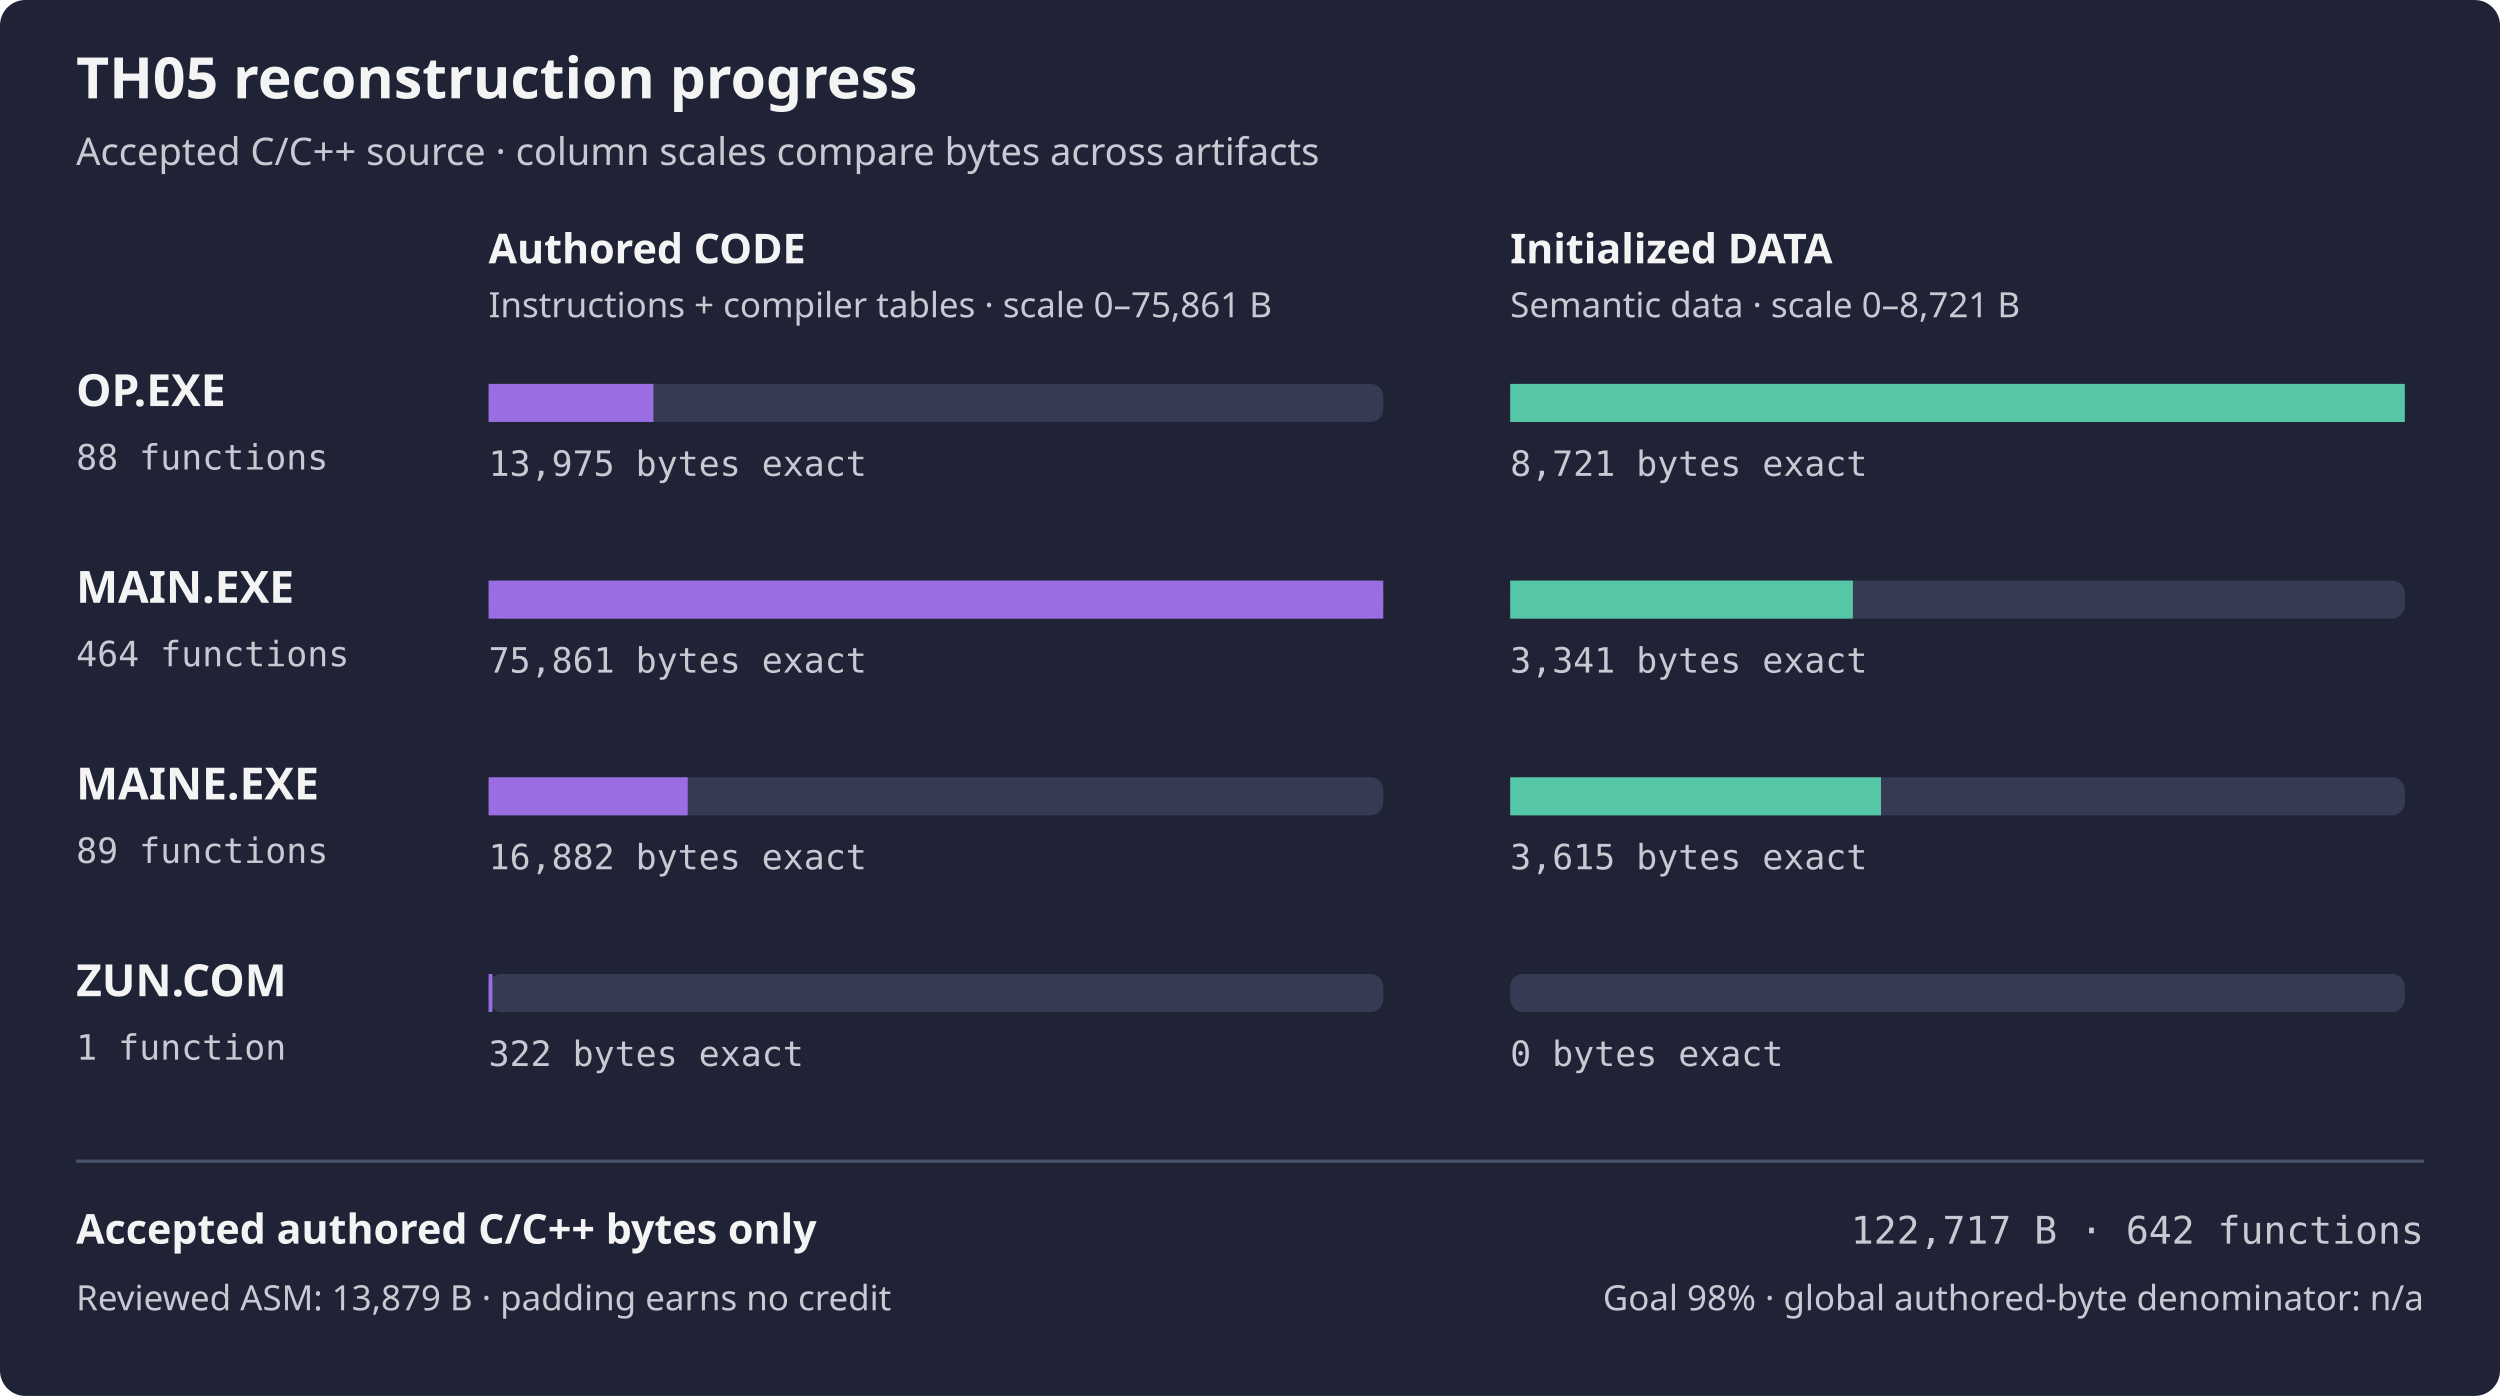
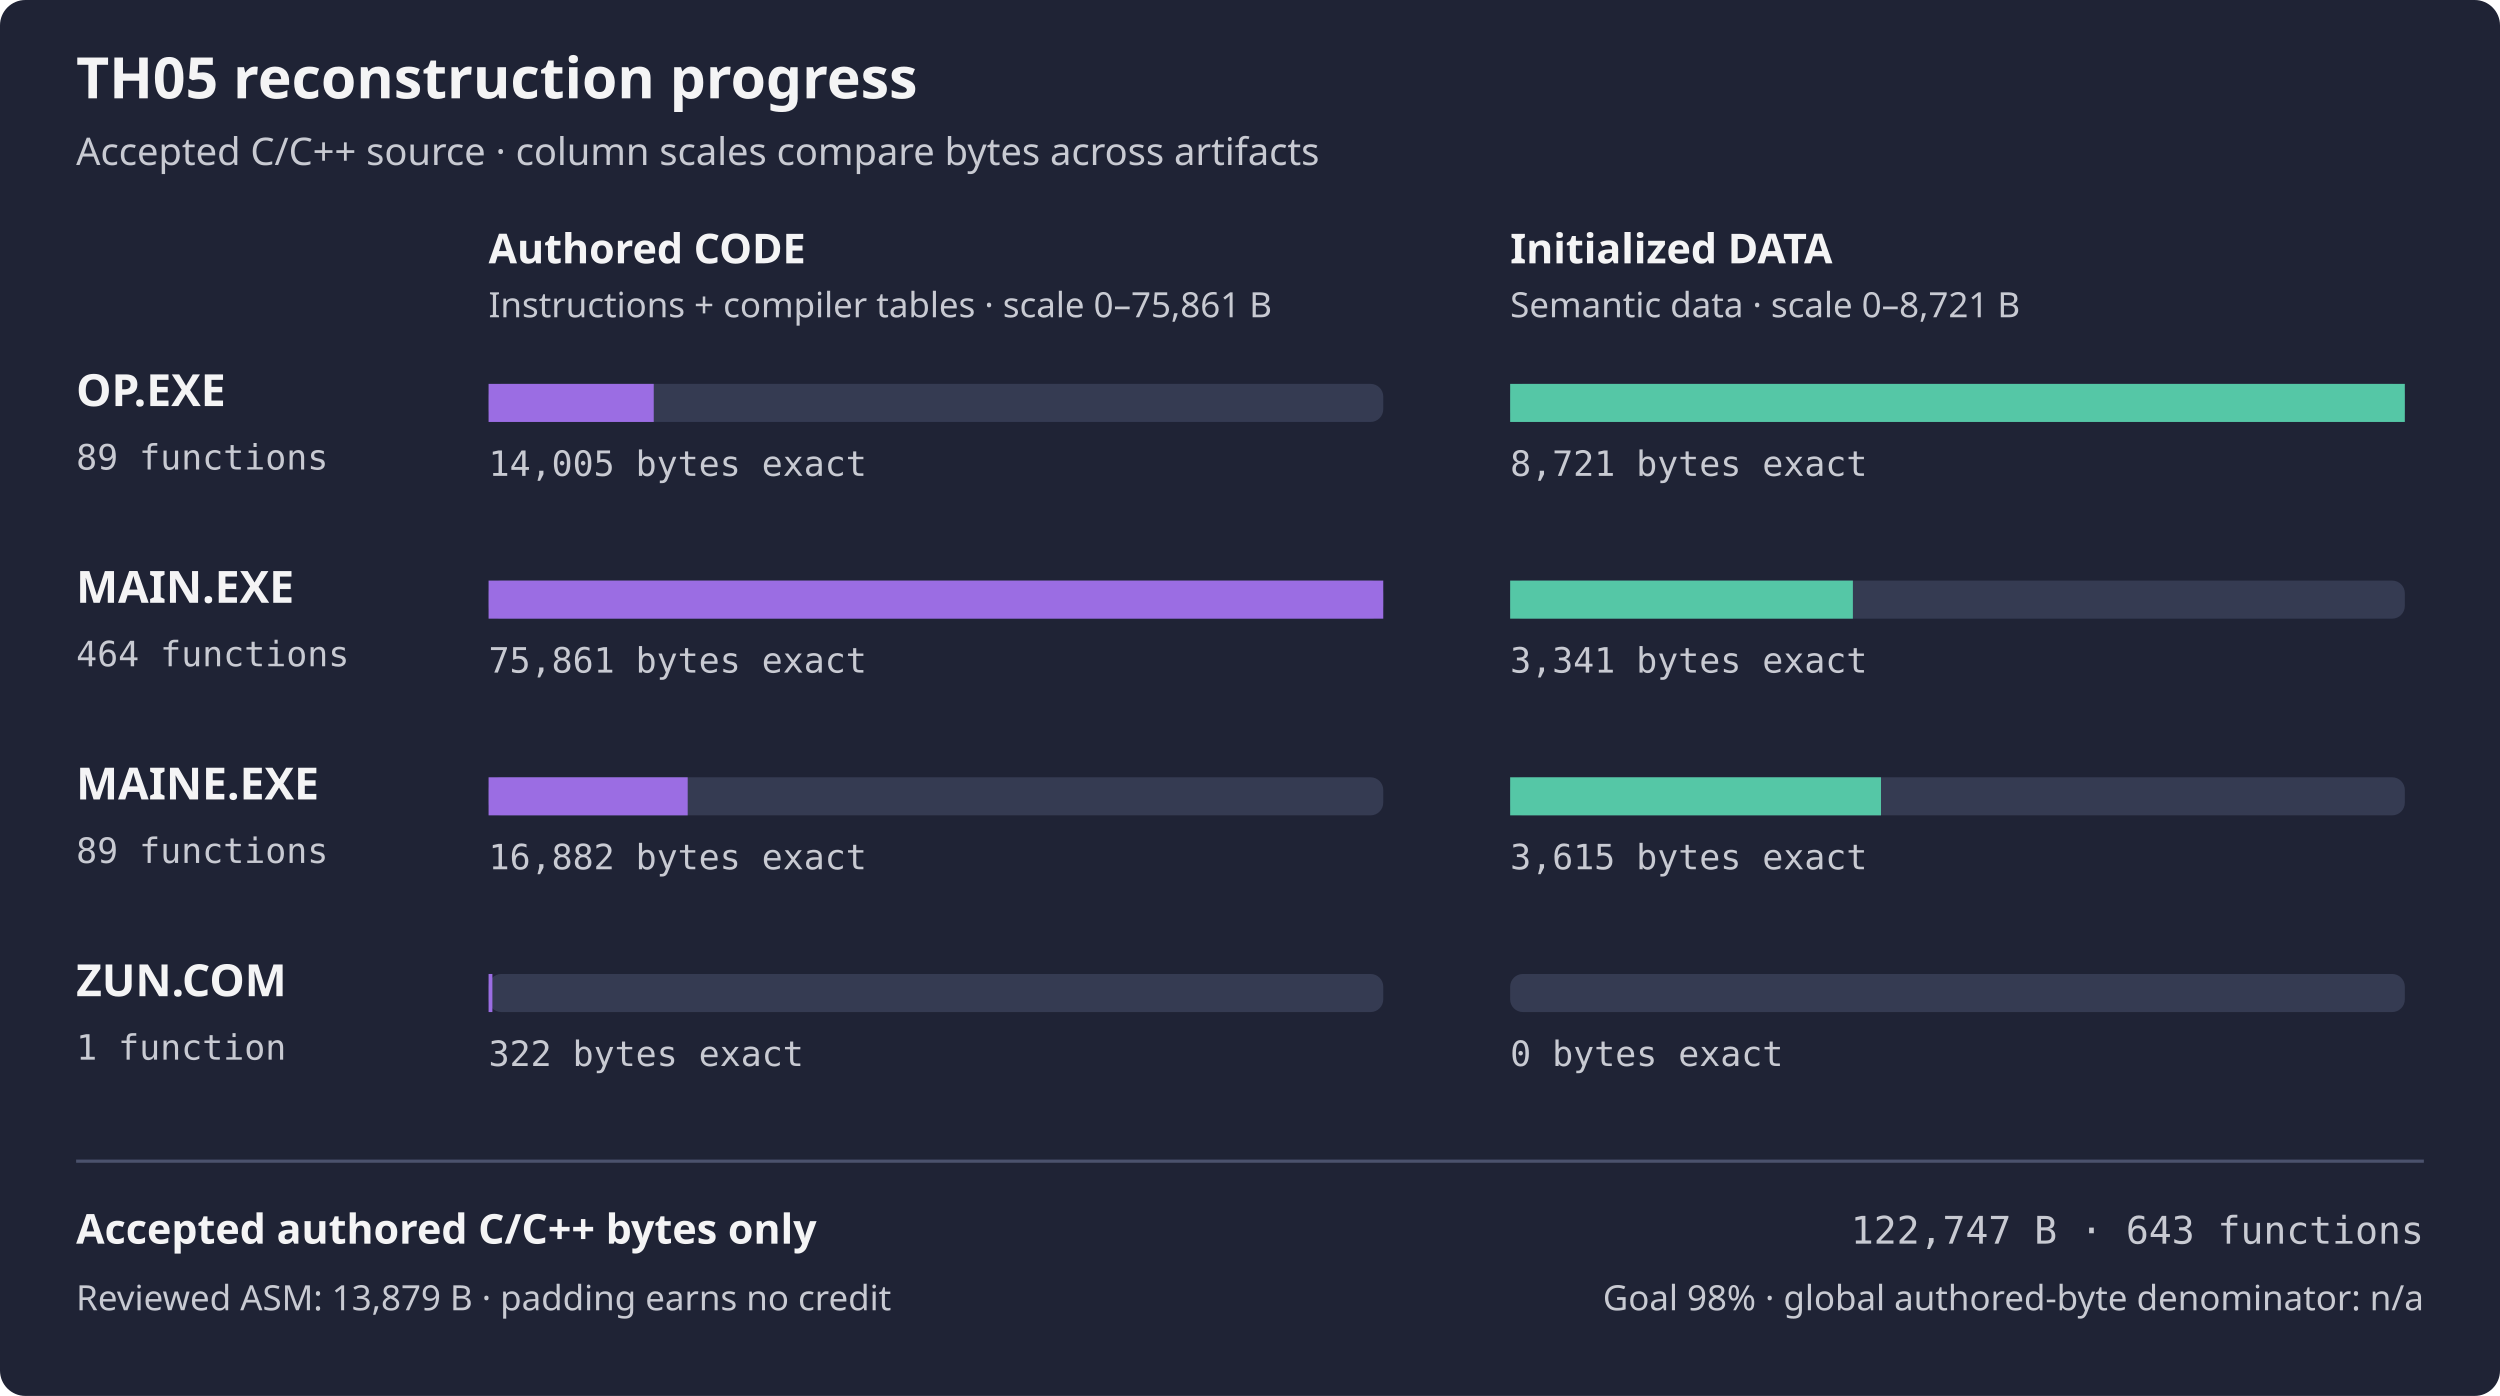
<svg xmlns="http://www.w3.org/2000/svg" width="788" height="440" viewBox="0 0 788 440" role="img" aria-labelledby="title desc">
  <rect width="788" height="440" rx="8" fill="#1f2335" />
  <text x="24" y="31" fill="#f4f4f5" font-family="sans-serif" font-size="18" font-weight="600">TH05 reconstruction progress</text>
  <text x="24" y="52" fill="#c8cad2" font-family="sans-serif" font-size="12">Accepted C/C++ source · column scales compare bytes across artifacts</text>
  <text x="154" y="83" fill="#f4f4f5" font-family="sans-serif" font-size="13" font-weight="600">Authored CODE</text>
  <text x="476" y="83" fill="#f4f4f5" font-family="sans-serif" font-size="13" font-weight="600">Initialized DATA</text>
  <text x="154" y="100" fill="#c8cad2" font-family="sans-serif" font-size="11">Instructions + compiler tables · scale 0–75,861 B</text>
  <text x="476" y="100" fill="#c8cad2" font-family="sans-serif" font-size="11">Semantic data · scale 0–8,721 B</text>
  <text x="24" y="128" fill="#f4f4f5" font-family="sans-serif" font-size="14" font-weight="600">OP.EXE</text>
-   <text x="24" y="148" fill="#c8cad2" font-family="monospace" font-size="11">88 functions</text>
+   <text x="24" y="148" fill="#c8cad2" font-family="monospace" font-size="11">89 functions</text>
  <rect x="154" y="121" width="282" height="12" rx="4" fill="#353b52" />
-   <rect x="154" y="121" width="51.95" height="12" fill="#9b6de3" />
+   <rect x="154" y="121" width="52.06" height="12" fill="#9b6de3" />
  <rect x="476" y="121" width="282" height="12" rx="4" fill="#353b52" />
  <rect x="476" y="121" width="282.00" height="12" fill="#55c7a6" />
-   <text x="154" y="150" fill="#c8cad2" font-family="monospace" font-size="11">13,975 bytes exact</text>
+   <text x="154" y="150" fill="#c8cad2" font-family="monospace" font-size="11">14,005 bytes exact</text>
  <text x="476" y="150" fill="#c8cad2" font-family="monospace" font-size="11">8,721 bytes exact</text>
  <text x="24" y="190" fill="#f4f4f5" font-family="sans-serif" font-size="14" font-weight="600">MAIN.EXE</text>
  <text x="24" y="210" fill="#c8cad2" font-family="monospace" font-size="11">464 functions</text>
  <rect x="154" y="183" width="282" height="12" rx="4" fill="#353b52" />
  <rect x="154" y="183" width="282.00" height="12" fill="#9b6de3" />
  <rect x="476" y="183" width="282" height="12" rx="4" fill="#353b52" />
  <rect x="476" y="183" width="108.03" height="12" fill="#55c7a6" />
  <text x="154" y="212" fill="#c8cad2" font-family="monospace" font-size="11">75,861 bytes exact</text>
  <text x="476" y="212" fill="#c8cad2" font-family="monospace" font-size="11">3,341 bytes exact</text>
  <text x="24" y="252" fill="#f4f4f5" font-family="sans-serif" font-size="14" font-weight="600">MAINE.EXE</text>
  <text x="24" y="272" fill="#c8cad2" font-family="monospace" font-size="11">89 functions</text>
  <rect x="154" y="245" width="282" height="12" rx="4" fill="#353b52" />
  <rect x="154" y="245" width="62.76" height="12" fill="#9b6de3" />
  <rect x="476" y="245" width="282" height="12" rx="4" fill="#353b52" />
  <rect x="476" y="245" width="116.89" height="12" fill="#55c7a6" />
  <text x="154" y="274" fill="#c8cad2" font-family="monospace" font-size="11">16,882 bytes exact</text>
  <text x="476" y="274" fill="#c8cad2" font-family="monospace" font-size="11">3,615 bytes exact</text>
  <text x="24" y="314" fill="#f4f4f5" font-family="sans-serif" font-size="14" font-weight="600">ZUN.COM</text>
  <text x="24" y="334" fill="#c8cad2" font-family="monospace" font-size="11">1 function</text>
  <rect x="154" y="307" width="282" height="12" rx="4" fill="#353b52" />
  <rect x="154" y="307" width="1.20" height="12" fill="#9b6de3" />
  <rect x="476" y="307" width="282" height="12" rx="4" fill="#353b52" />
  <rect x="476" y="307" width="0.00" height="12" fill="#55c7a6" />
  <text x="154" y="336" fill="#c8cad2" font-family="monospace" font-size="11">322 bytes exact</text>
  <text x="476" y="336" fill="#c8cad2" font-family="monospace" font-size="11">0 bytes exact</text>
  <path d="M24 366 H764" stroke="#4b526d" />
  <text x="24" y="392" fill="#f4f4f5" font-family="sans-serif" font-size="13" font-weight="600">Accepted authored C/C++ bytes only</text>
-   <text x="764" y="392" fill="#c8cad2" font-family="monospace" text-anchor="end" font-size="12">122,717 B · 642 functions</text>
+   <text x="764" y="392" fill="#c8cad2" font-family="monospace" text-anchor="end" font-size="12">122,747 B · 643 functions</text>
  <text x="24" y="413" fill="#c8cad2" font-family="sans-serif" font-size="11">Reviewed ASM: 13,879 B · padding earns no credit</text>
  <text x="764" y="413" fill="#c8cad2" font-family="sans-serif" text-anchor="end" font-size="11">Goal 98% · global authored-byte denominator: n/a</text>
</svg>
